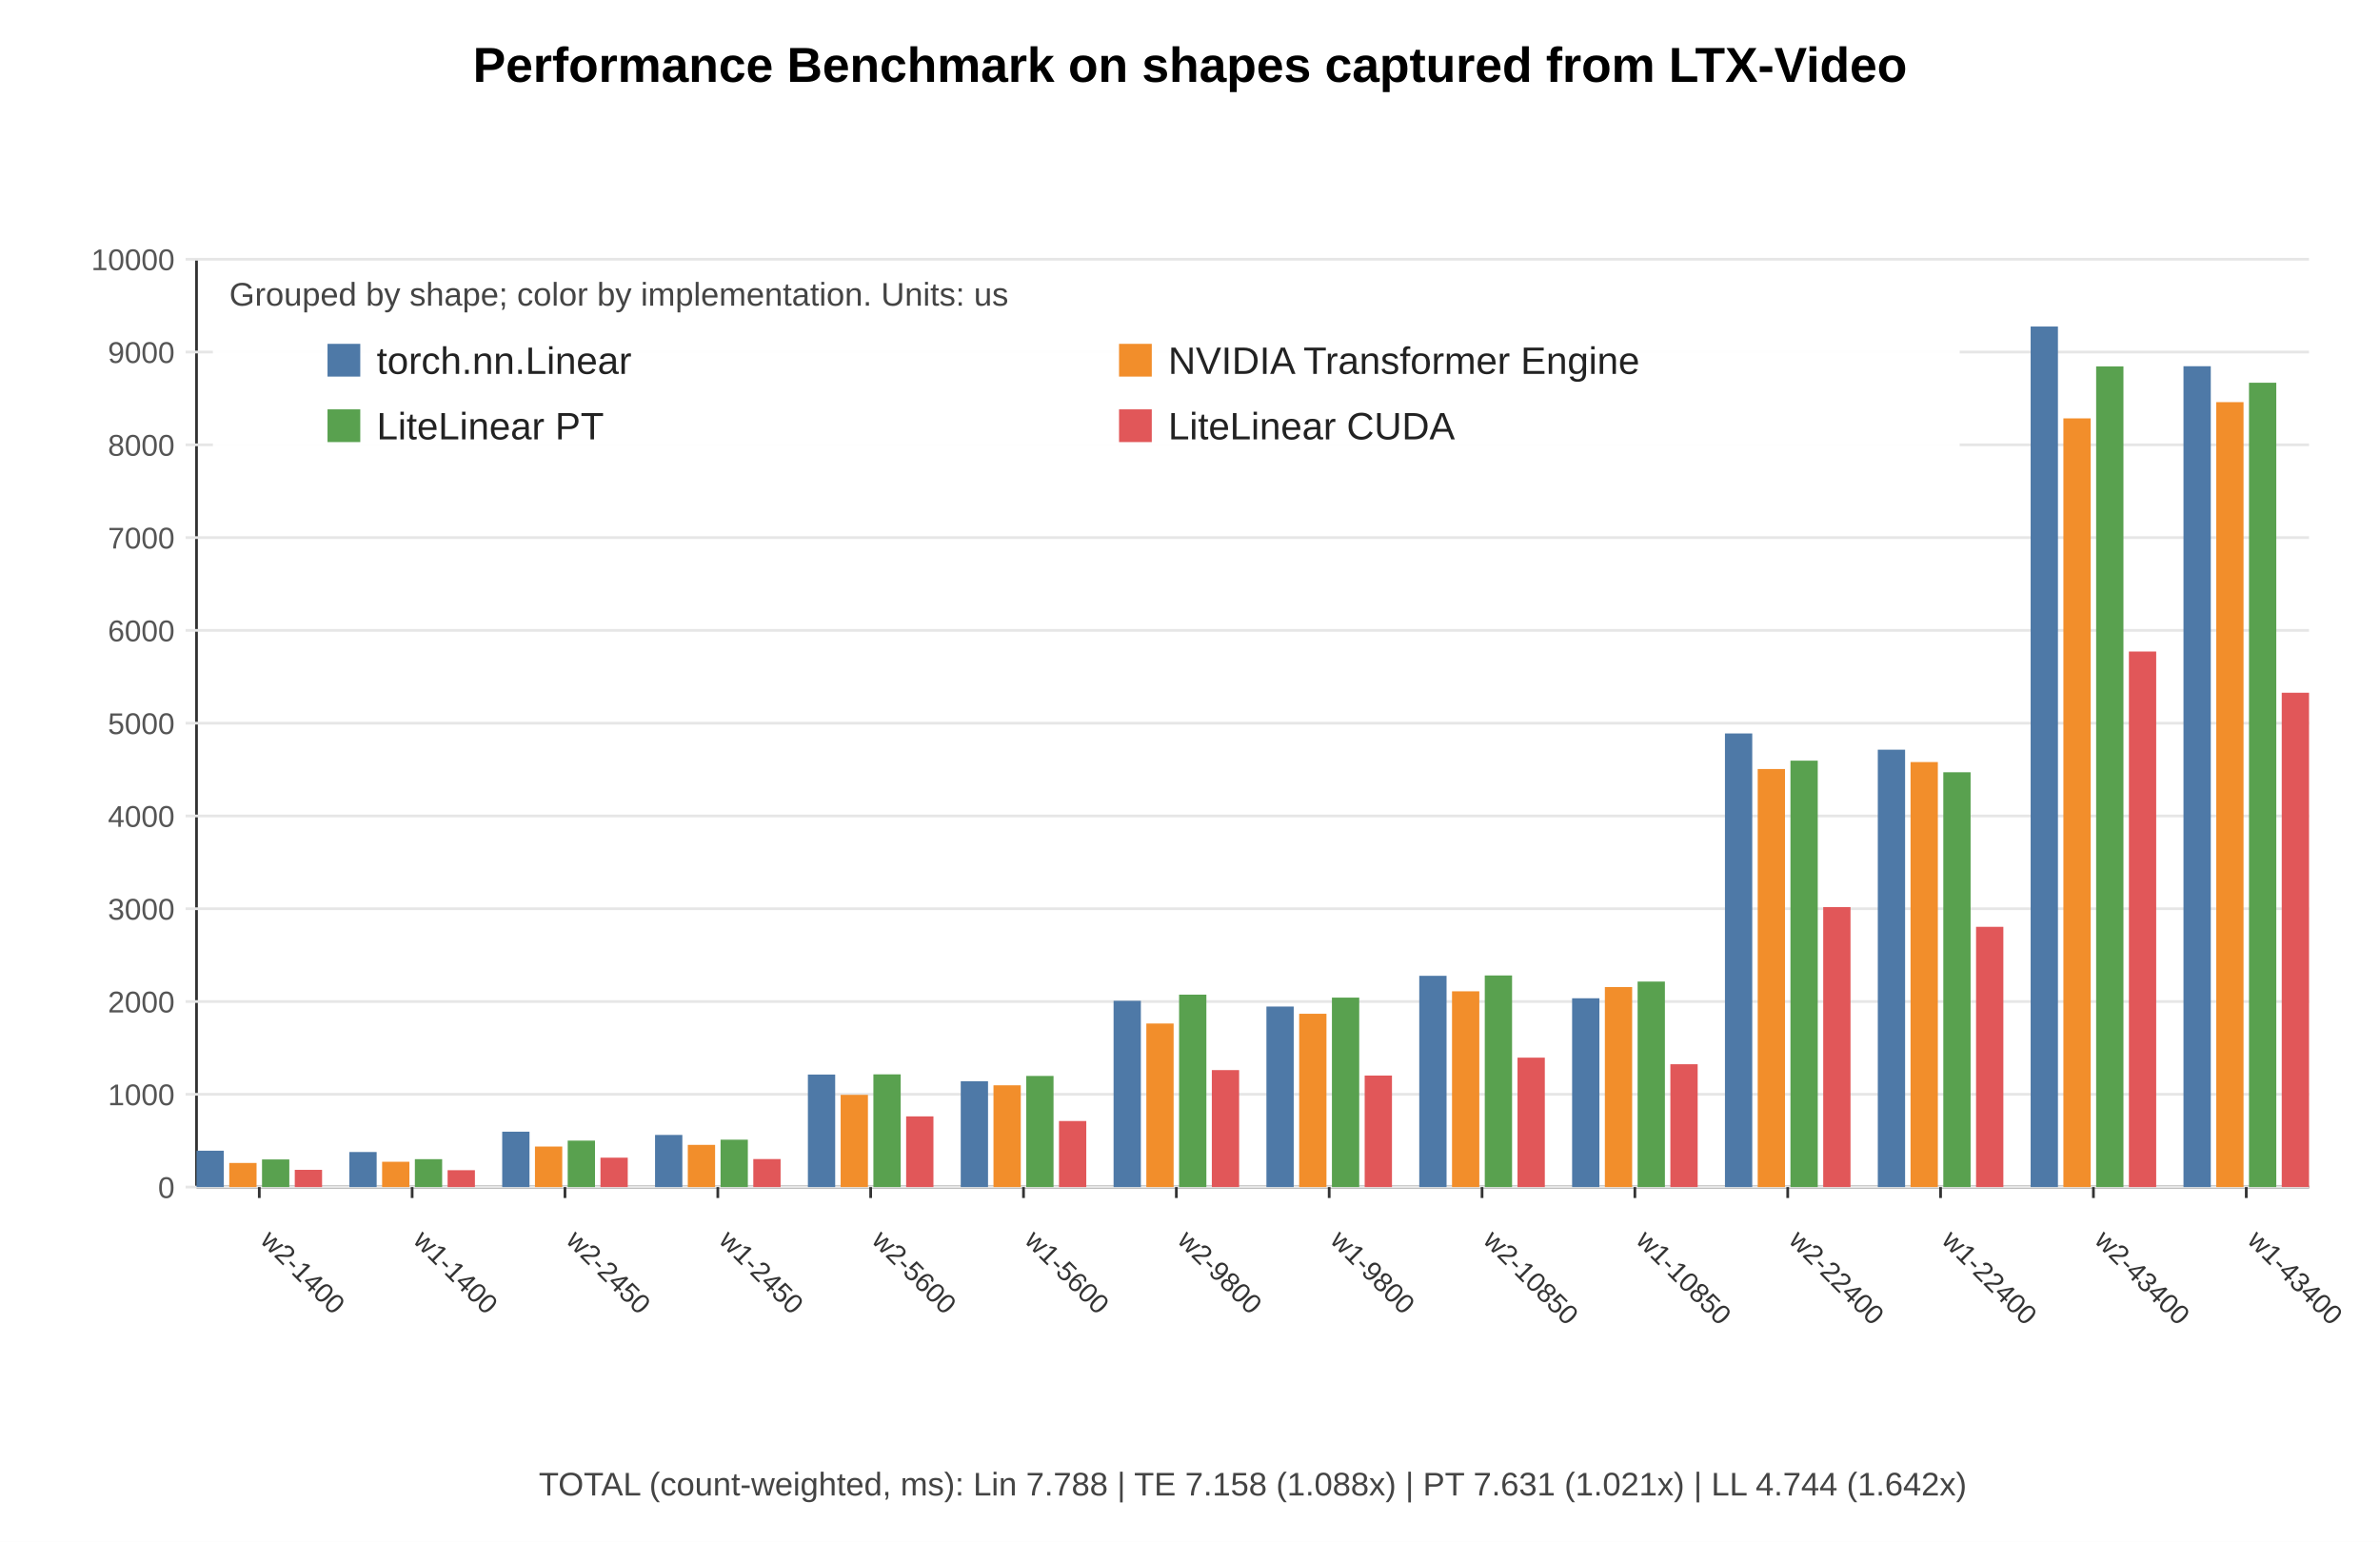
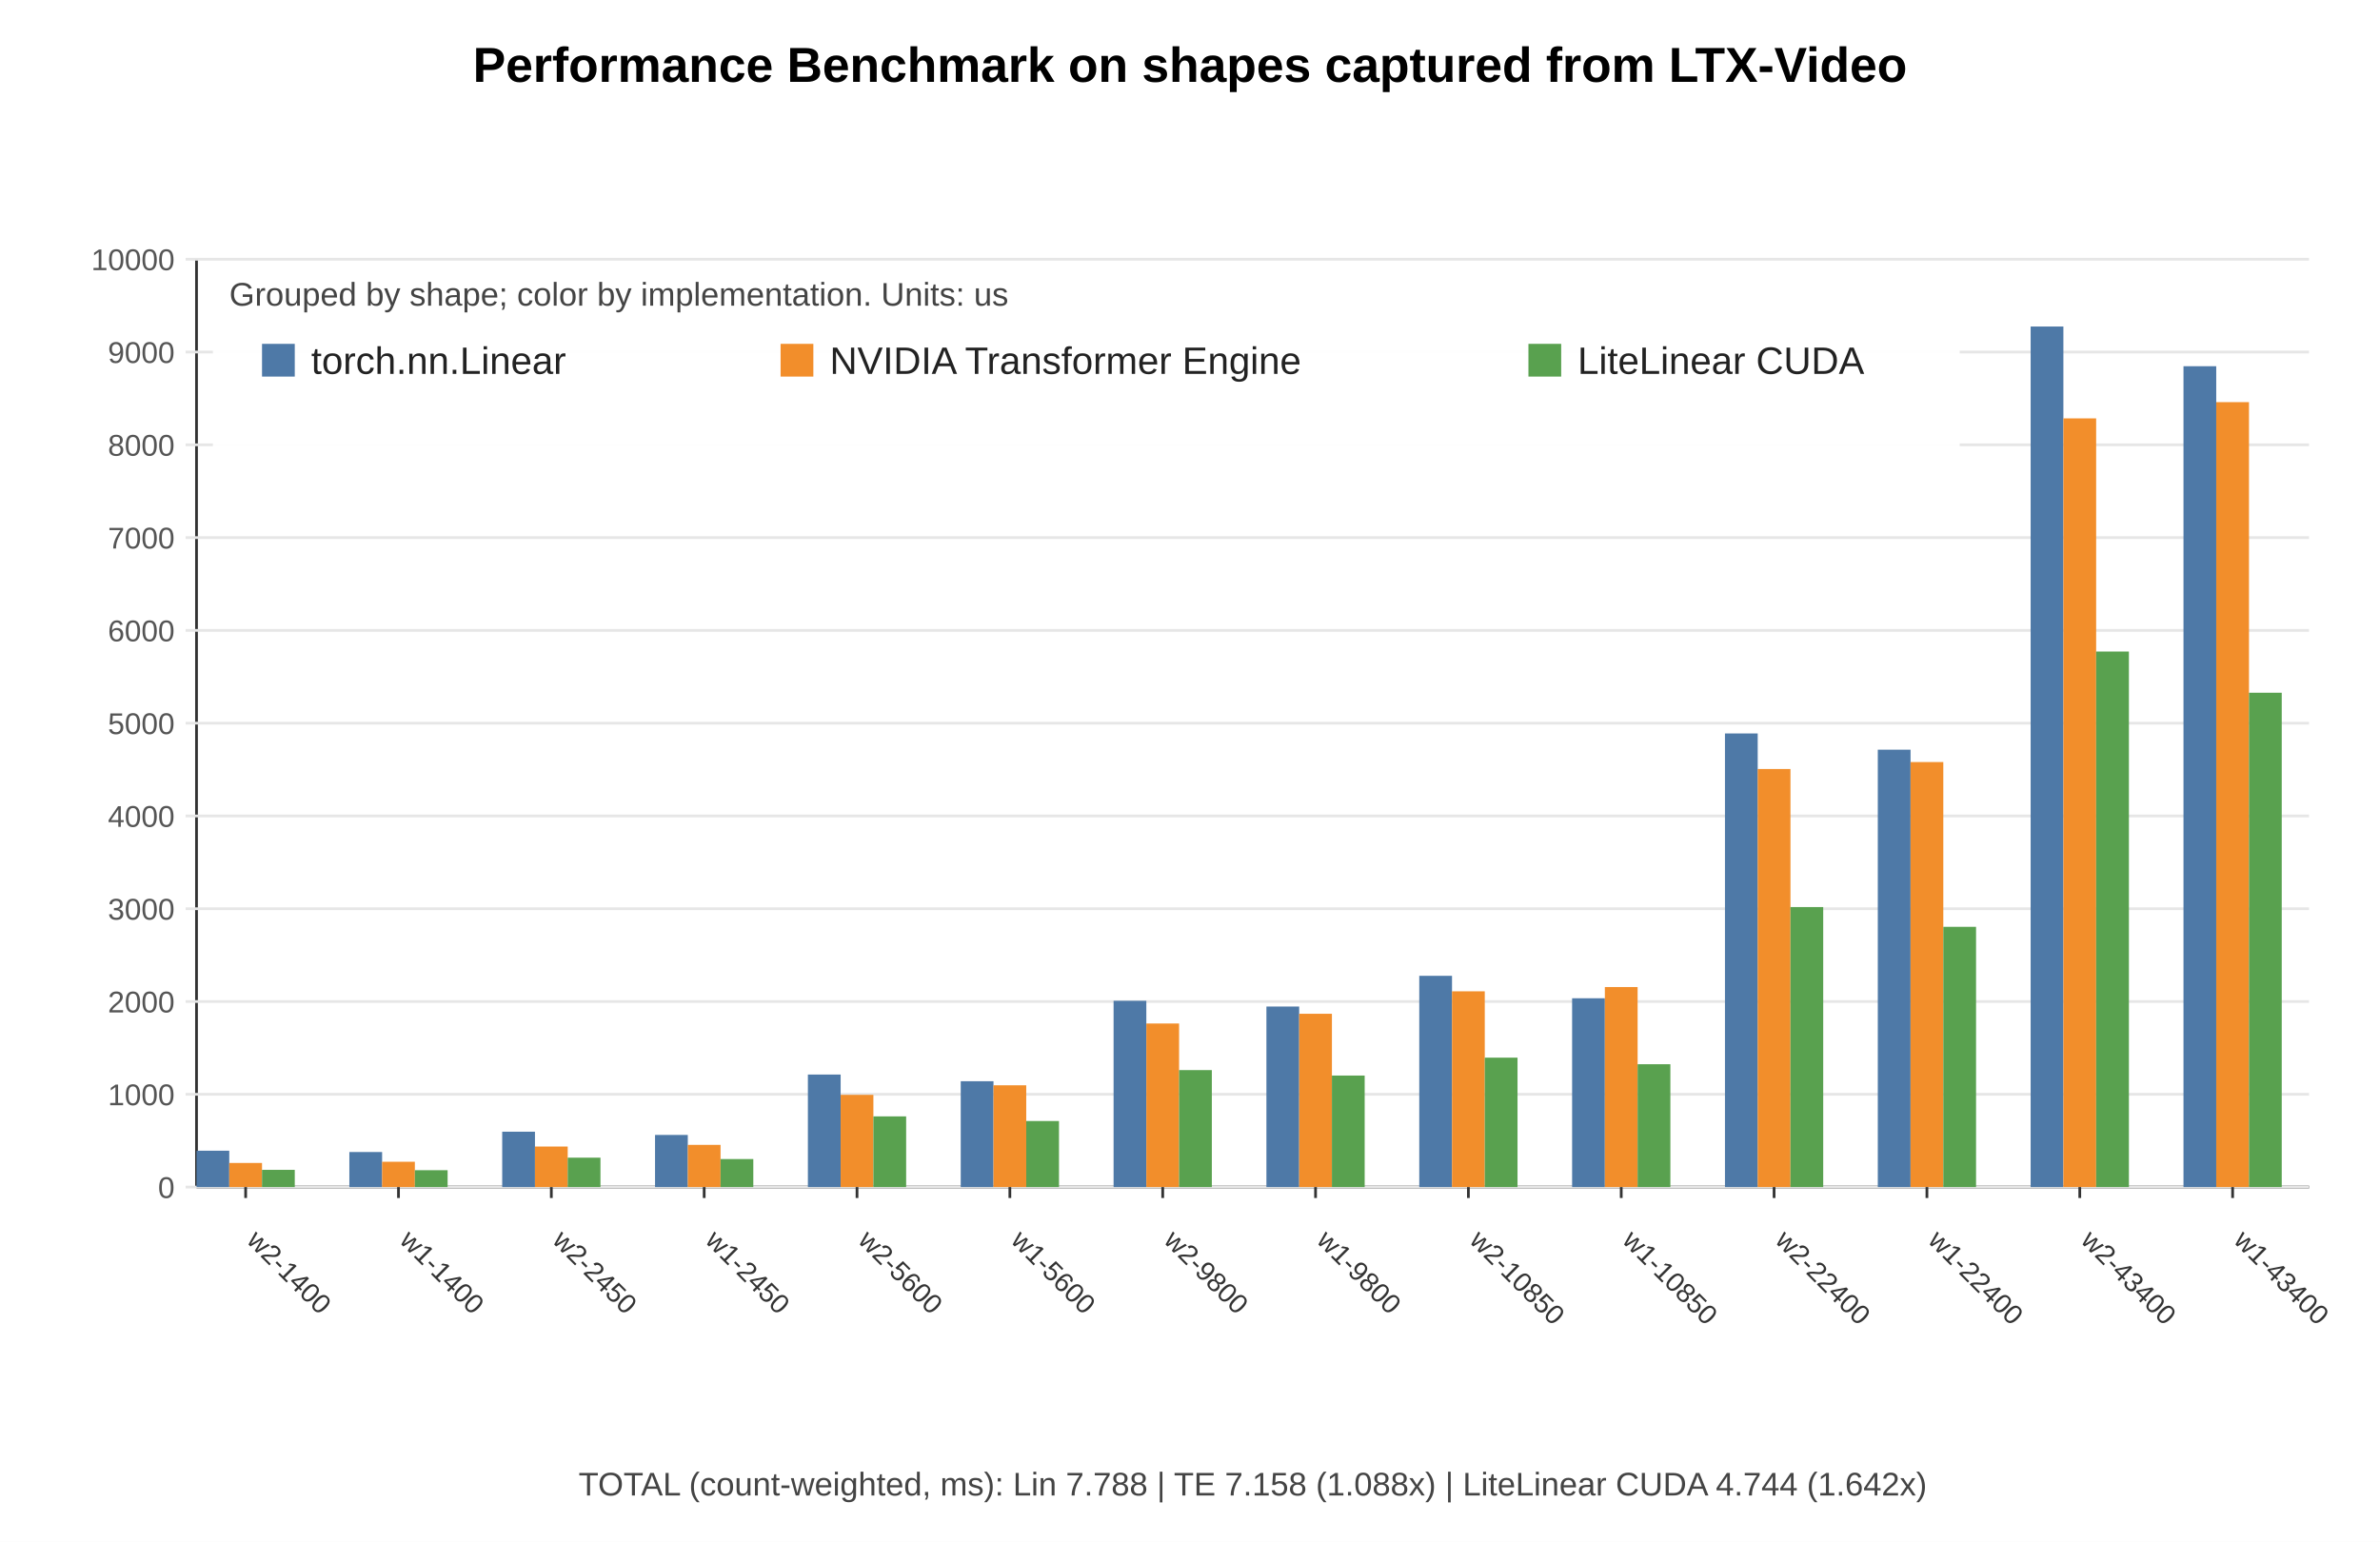
<svg xmlns="http://www.w3.org/2000/svg" width="872" height="565" viewBox="0 0 872 565" role="img" aria-labelledby="title desc">
  <rect width="100%" height="100%" fill="white" />
  <text x="436.0" y="30" text-anchor="middle" font-family="Arial, sans-serif" font-size="18" font-weight="600">Performance Benchmark on shapes captured from LTX-Video</text>
  <line x1="72" y1="95" x2="72" y2="435" stroke="#333" stroke-width="1" />
  <line x1="72" y1="435" x2="846" y2="435" stroke="#333" stroke-width="1" />
  <line x1="68" y1="435.00" x2="846" y2="435.00" stroke="#e6e6e6" stroke-width="1" />
  <text x="64" y="439.00" text-anchor="end" font-family="Arial, sans-serif" font-size="11" fill="#555">0</text>
  <line x1="68" y1="401.00" x2="846" y2="401.00" stroke="#e6e6e6" stroke-width="1" />
  <text x="64" y="405.00" text-anchor="end" font-family="Arial, sans-serif" font-size="11" fill="#555">1000</text>
  <line x1="68" y1="367.00" x2="846" y2="367.00" stroke="#e6e6e6" stroke-width="1" />
  <text x="64" y="371.00" text-anchor="end" font-family="Arial, sans-serif" font-size="11" fill="#555">2000</text>
  <line x1="68" y1="333.00" x2="846" y2="333.00" stroke="#e6e6e6" stroke-width="1" />
  <text x="64" y="337.00" text-anchor="end" font-family="Arial, sans-serif" font-size="11" fill="#555">3000</text>
  <line x1="68" y1="299.00" x2="846" y2="299.00" stroke="#e6e6e6" stroke-width="1" />
  <text x="64" y="303.00" text-anchor="end" font-family="Arial, sans-serif" font-size="11" fill="#555">4000</text>
  <line x1="68" y1="265.00" x2="846" y2="265.00" stroke="#e6e6e6" stroke-width="1" />
  <text x="64" y="269.00" text-anchor="end" font-family="Arial, sans-serif" font-size="11" fill="#555">5000</text>
  <line x1="68" y1="231.00" x2="846" y2="231.00" stroke="#e6e6e6" stroke-width="1" />
  <text x="64" y="235.00" text-anchor="end" font-family="Arial, sans-serif" font-size="11" fill="#555">6000</text>
  <line x1="68" y1="197.00" x2="846" y2="197.00" stroke="#e6e6e6" stroke-width="1" />
  <text x="64" y="201.00" text-anchor="end" font-family="Arial, sans-serif" font-size="11" fill="#555">7000</text>
  <line x1="68" y1="163.00" x2="846" y2="163.00" stroke="#e6e6e6" stroke-width="1" />
  <text x="64" y="167.00" text-anchor="end" font-family="Arial, sans-serif" font-size="11" fill="#555">8000</text>
  <line x1="68" y1="129.00" x2="846" y2="129.00" stroke="#e6e6e6" stroke-width="1" />
  <text x="64" y="133.00" text-anchor="end" font-family="Arial, sans-serif" font-size="11" fill="#555">9000</text>
  <line x1="68" y1="95.00" x2="846" y2="95.00" stroke="#e6e6e6" stroke-width="1" />
  <text x="64" y="99.00" text-anchor="end" font-family="Arial, sans-serif" font-size="11" fill="#555">10000</text>
-   <rect x="72.00" y="421.67" width="10" height="13.33" fill="#4e79a7" />
-   <rect x="84.00" y="426.16" width="10" height="8.84" fill="#f28e2b" />
-   <rect x="96.00" y="424.87" width="10" height="10.13" fill="#59a14f" />
-   <rect x="108.00" y="428.68" width="10" height="6.32" fill="#e15759" />
-   <line x1="95.00" y1="435" x2="95.00" y2="439" stroke="#333" stroke-width="1" />
-   <text transform="translate(95.00,455) rotate(45)" text-anchor="start" font-family="Arial, sans-serif" font-size="10" fill="#333">w2-1400</text>
-   <rect x="128.00" y="422.15" width="10" height="12.85" fill="#4e79a7" />
-   <rect x="140.00" y="425.72" width="10" height="9.28" fill="#f28e2b" />
-   <rect x="152.00" y="424.77" width="10" height="10.23" fill="#59a14f" />
-   <rect x="164.00" y="428.81" width="10" height="6.19" fill="#e15759" />
-   <line x1="151.00" y1="435" x2="151.00" y2="439" stroke="#333" stroke-width="1" />
-   <text transform="translate(151.00,455) rotate(45)" text-anchor="start" font-family="Arial, sans-serif" font-size="10" fill="#333">w1-1400</text>
-   <rect x="184.00" y="414.70" width="10" height="20.30" fill="#4e79a7" />
-   <rect x="196.00" y="420.14" width="10" height="14.86" fill="#f28e2b" />
-   <rect x="208.00" y="417.97" width="10" height="17.03" fill="#59a14f" />
-   <rect x="220.00" y="424.22" width="10" height="10.78" fill="#e15759" />
-   <line x1="207.00" y1="435" x2="207.00" y2="439" stroke="#333" stroke-width="1" />
-   <text transform="translate(207.00,455) rotate(45)" text-anchor="start" font-family="Arial, sans-serif" font-size="10" fill="#333">w2-2450</text>
-   <rect x="240.00" y="415.89" width="10" height="19.11" fill="#4e79a7" />
-   <rect x="252.00" y="419.53" width="10" height="15.47" fill="#f28e2b" />
-   <rect x="264.00" y="417.63" width="10" height="17.37" fill="#59a14f" />
-   <rect x="276.00" y="424.73" width="10" height="10.27" fill="#e15759" />
-   <line x1="263.00" y1="435" x2="263.00" y2="439" stroke="#333" stroke-width="1" />
-   <text transform="translate(263.00,455) rotate(45)" text-anchor="start" font-family="Arial, sans-serif" font-size="10" fill="#333">w1-2450</text>
-   <rect x="296.00" y="393.76" width="10" height="41.24" fill="#4e79a7" />
-   <rect x="308.00" y="401.20" width="10" height="33.80" fill="#f28e2b" />
-   <rect x="320.00" y="393.69" width="10" height="41.31" fill="#59a14f" />
-   <rect x="332.00" y="409.09" width="10" height="25.91" fill="#e15759" />
-   <line x1="319.00" y1="435" x2="319.00" y2="439" stroke="#333" stroke-width="1" />
-   <text transform="translate(319.00,455) rotate(45)" text-anchor="start" font-family="Arial, sans-serif" font-size="10" fill="#333">w2-5600</text>
-   <rect x="352.00" y="396.21" width="10" height="38.79" fill="#4e79a7" />
-   <rect x="364.00" y="397.70" width="10" height="37.30" fill="#f28e2b" />
-   <rect x="376.00" y="394.27" width="10" height="40.73" fill="#59a14f" />
-   <rect x="388.00" y="410.79" width="10" height="24.21" fill="#e15759" />
-   <line x1="375.00" y1="435" x2="375.00" y2="439" stroke="#333" stroke-width="1" />
-   <text transform="translate(375.00,455) rotate(45)" text-anchor="start" font-family="Arial, sans-serif" font-size="10" fill="#333">w1-5600</text>
-   <rect x="408.00" y="366.73" width="10" height="68.27" fill="#4e79a7" />
-   <rect x="420.00" y="375.06" width="10" height="59.94" fill="#f28e2b" />
-   <rect x="432.00" y="364.48" width="10" height="70.52" fill="#59a14f" />
-   <rect x="444.00" y="392.13" width="10" height="42.87" fill="#e15759" />
-   <line x1="431.00" y1="435" x2="431.00" y2="439" stroke="#333" stroke-width="1" />
-   <text transform="translate(431.00,455) rotate(45)" text-anchor="start" font-family="Arial, sans-serif" font-size="10" fill="#333">w2-9800</text>
-   <rect x="464.00" y="368.84" width="10" height="66.16" fill="#4e79a7" />
-   <rect x="476.00" y="371.49" width="10" height="63.51" fill="#f28e2b" />
-   <rect x="488.00" y="365.57" width="10" height="69.43" fill="#59a14f" />
-   <rect x="500.00" y="394.13" width="10" height="40.87" fill="#e15759" />
-   <line x1="487.00" y1="435" x2="487.00" y2="439" stroke="#333" stroke-width="1" />
-   <text transform="translate(487.00,455) rotate(45)" text-anchor="start" font-family="Arial, sans-serif" font-size="10" fill="#333">w1-9800</text>
-   <rect x="520.00" y="357.58" width="10" height="77.42" fill="#4e79a7" />
-   <rect x="532.00" y="363.26" width="10" height="71.74" fill="#f28e2b" />
-   <rect x="544.00" y="357.45" width="10" height="77.55" fill="#59a14f" />
-   <rect x="556.00" y="387.57" width="10" height="47.43" fill="#e15759" />
-   <line x1="543.00" y1="435" x2="543.00" y2="439" stroke="#333" stroke-width="1" />
-   <text transform="translate(543.00,455) rotate(45)" text-anchor="start" font-family="Arial, sans-serif" font-size="10" fill="#333">w2-10850</text>
-   <rect x="576.00" y="365.81" width="10" height="69.19" fill="#4e79a7" />
-   <rect x="588.00" y="361.70" width="10" height="73.30" fill="#f28e2b" />
-   <rect x="600.00" y="359.69" width="10" height="75.31" fill="#59a14f" />
-   <rect x="612.00" y="389.98" width="10" height="45.02" fill="#e15759" />
-   <line x1="599.00" y1="435" x2="599.00" y2="439" stroke="#333" stroke-width="1" />
-   <text transform="translate(599.00,455) rotate(45)" text-anchor="start" font-family="Arial, sans-serif" font-size="10" fill="#333">w1-10850</text>
-   <rect x="632.00" y="268.77" width="10" height="166.23" fill="#4e79a7" />
-   <rect x="644.00" y="281.80" width="10" height="153.20" fill="#f28e2b" />
-   <rect x="656.00" y="278.74" width="10" height="156.26" fill="#59a14f" />
-   <rect x="668.00" y="332.39" width="10" height="102.61" fill="#e15759" />
-   <line x1="655.00" y1="435" x2="655.00" y2="439" stroke="#333" stroke-width="1" />
-   <text transform="translate(655.00,455) rotate(45)" text-anchor="start" font-family="Arial, sans-serif" font-size="10" fill="#333">w2-22400</text>
-   <rect x="688.00" y="274.72" width="10" height="160.28" fill="#4e79a7" />
-   <rect x="700.00" y="279.25" width="10" height="155.75" fill="#f28e2b" />
-   <rect x="712.00" y="282.99" width="10" height="152.01" fill="#59a14f" />
-   <rect x="724.00" y="339.63" width="10" height="95.37" fill="#e15759" />
-   <line x1="711.00" y1="435" x2="711.00" y2="439" stroke="#333" stroke-width="1" />
-   <text transform="translate(711.00,455) rotate(45)" text-anchor="start" font-family="Arial, sans-serif" font-size="10" fill="#333">w1-22400</text>
-   <rect x="744.00" y="119.65" width="10" height="315.35" fill="#4e79a7" />
-   <rect x="756.00" y="153.31" width="10" height="281.69" fill="#f28e2b" />
-   <rect x="768.00" y="134.27" width="10" height="300.73" fill="#59a14f" />
-   <rect x="780.00" y="238.75" width="10" height="196.25" fill="#e15759" />
-   <line x1="767.00" y1="435" x2="767.00" y2="439" stroke="#333" stroke-width="1" />
-   <text transform="translate(767.00,455) rotate(45)" text-anchor="start" font-family="Arial, sans-serif" font-size="10" fill="#333">w2-43400</text>
-   <rect x="800.00" y="134.20" width="10" height="300.80" fill="#4e79a7" />
-   <rect x="812.00" y="147.36" width="10" height="287.64" fill="#f28e2b" />
-   <rect x="824.00" y="140.25" width="10" height="294.75" fill="#59a14f" />
-   <rect x="836.00" y="253.85" width="10" height="181.15" fill="#e15759" />
-   <line x1="823.00" y1="435" x2="823.00" y2="439" stroke="#333" stroke-width="1" />
-   <text transform="translate(823.00,455) rotate(45)" text-anchor="start" font-family="Arial, sans-serif" font-size="10" fill="#333">w1-43400</text>
+   <rect x="72.00" y="421.67" width="12" height="13.33" fill="#4e79a7" />
+   <rect x="84.00" y="426.16" width="12" height="8.84" fill="#f28e2b" />
+   <rect x="96.00" y="428.68" width="12" height="6.32" fill="#59a14f" />
+   <line x1="90.00" y1="435" x2="90.00" y2="439" stroke="#333" stroke-width="1" />
+   <text transform="translate(90.00,455) rotate(45)" text-anchor="start" font-family="Arial, sans-serif" font-size="10" fill="#333">w2-1400</text>
+   <rect x="128.00" y="422.15" width="12" height="12.85" fill="#4e79a7" />
+   <rect x="140.00" y="425.72" width="12" height="9.28" fill="#f28e2b" />
+   <rect x="152.00" y="428.81" width="12" height="6.19" fill="#59a14f" />
+   <line x1="146.00" y1="435" x2="146.00" y2="439" stroke="#333" stroke-width="1" />
+   <text transform="translate(146.00,455) rotate(45)" text-anchor="start" font-family="Arial, sans-serif" font-size="10" fill="#333">w1-1400</text>
+   <rect x="184.00" y="414.70" width="12" height="20.30" fill="#4e79a7" />
+   <rect x="196.00" y="420.14" width="12" height="14.86" fill="#f28e2b" />
+   <rect x="208.00" y="424.22" width="12" height="10.78" fill="#59a14f" />
+   <line x1="202.00" y1="435" x2="202.00" y2="439" stroke="#333" stroke-width="1" />
+   <text transform="translate(202.00,455) rotate(45)" text-anchor="start" font-family="Arial, sans-serif" font-size="10" fill="#333">w2-2450</text>
+   <rect x="240.00" y="415.89" width="12" height="19.11" fill="#4e79a7" />
+   <rect x="252.00" y="419.53" width="12" height="15.47" fill="#f28e2b" />
+   <rect x="264.00" y="424.73" width="12" height="10.27" fill="#59a14f" />
+   <line x1="258.00" y1="435" x2="258.00" y2="439" stroke="#333" stroke-width="1" />
+   <text transform="translate(258.00,455) rotate(45)" text-anchor="start" font-family="Arial, sans-serif" font-size="10" fill="#333">w1-2450</text>
+   <rect x="296.00" y="393.76" width="12" height="41.24" fill="#4e79a7" />
+   <rect x="308.00" y="401.20" width="12" height="33.80" fill="#f28e2b" />
+   <rect x="320.00" y="409.09" width="12" height="25.91" fill="#59a14f" />
+   <line x1="314.00" y1="435" x2="314.00" y2="439" stroke="#333" stroke-width="1" />
+   <text transform="translate(314.00,455) rotate(45)" text-anchor="start" font-family="Arial, sans-serif" font-size="10" fill="#333">w2-5600</text>
+   <rect x="352.00" y="396.21" width="12" height="38.79" fill="#4e79a7" />
+   <rect x="364.00" y="397.70" width="12" height="37.30" fill="#f28e2b" />
+   <rect x="376.00" y="410.79" width="12" height="24.21" fill="#59a14f" />
+   <line x1="370.00" y1="435" x2="370.00" y2="439" stroke="#333" stroke-width="1" />
+   <text transform="translate(370.00,455) rotate(45)" text-anchor="start" font-family="Arial, sans-serif" font-size="10" fill="#333">w1-5600</text>
+   <rect x="408.00" y="366.73" width="12" height="68.27" fill="#4e79a7" />
+   <rect x="420.00" y="375.06" width="12" height="59.94" fill="#f28e2b" />
+   <rect x="432.00" y="392.13" width="12" height="42.87" fill="#59a14f" />
+   <line x1="426.00" y1="435" x2="426.00" y2="439" stroke="#333" stroke-width="1" />
+   <text transform="translate(426.00,455) rotate(45)" text-anchor="start" font-family="Arial, sans-serif" font-size="10" fill="#333">w2-9800</text>
+   <rect x="464.00" y="368.84" width="12" height="66.16" fill="#4e79a7" />
+   <rect x="476.00" y="371.49" width="12" height="63.51" fill="#f28e2b" />
+   <rect x="488.00" y="394.13" width="12" height="40.87" fill="#59a14f" />
+   <line x1="482.00" y1="435" x2="482.00" y2="439" stroke="#333" stroke-width="1" />
+   <text transform="translate(482.00,455) rotate(45)" text-anchor="start" font-family="Arial, sans-serif" font-size="10" fill="#333">w1-9800</text>
+   <rect x="520.00" y="357.58" width="12" height="77.42" fill="#4e79a7" />
+   <rect x="532.00" y="363.26" width="12" height="71.74" fill="#f28e2b" />
+   <rect x="544.00" y="387.57" width="12" height="47.43" fill="#59a14f" />
+   <line x1="538.00" y1="435" x2="538.00" y2="439" stroke="#333" stroke-width="1" />
+   <text transform="translate(538.00,455) rotate(45)" text-anchor="start" font-family="Arial, sans-serif" font-size="10" fill="#333">w2-10850</text>
+   <rect x="576.00" y="365.81" width="12" height="69.19" fill="#4e79a7" />
+   <rect x="588.00" y="361.70" width="12" height="73.30" fill="#f28e2b" />
+   <rect x="600.00" y="389.98" width="12" height="45.02" fill="#59a14f" />
+   <line x1="594.00" y1="435" x2="594.00" y2="439" stroke="#333" stroke-width="1" />
+   <text transform="translate(594.00,455) rotate(45)" text-anchor="start" font-family="Arial, sans-serif" font-size="10" fill="#333">w1-10850</text>
+   <rect x="632.00" y="268.77" width="12" height="166.23" fill="#4e79a7" />
+   <rect x="644.00" y="281.80" width="12" height="153.20" fill="#f28e2b" />
+   <rect x="656.00" y="332.39" width="12" height="102.61" fill="#59a14f" />
+   <line x1="650.00" y1="435" x2="650.00" y2="439" stroke="#333" stroke-width="1" />
+   <text transform="translate(650.00,455) rotate(45)" text-anchor="start" font-family="Arial, sans-serif" font-size="10" fill="#333">w2-22400</text>
+   <rect x="688.00" y="274.72" width="12" height="160.28" fill="#4e79a7" />
+   <rect x="700.00" y="279.25" width="12" height="155.75" fill="#f28e2b" />
+   <rect x="712.00" y="339.63" width="12" height="95.37" fill="#59a14f" />
+   <line x1="706.00" y1="435" x2="706.00" y2="439" stroke="#333" stroke-width="1" />
+   <text transform="translate(706.00,455) rotate(45)" text-anchor="start" font-family="Arial, sans-serif" font-size="10" fill="#333">w1-22400</text>
+   <rect x="744.00" y="119.65" width="12" height="315.35" fill="#4e79a7" />
+   <rect x="756.00" y="153.31" width="12" height="281.69" fill="#f28e2b" />
+   <rect x="768.00" y="238.75" width="12" height="196.25" fill="#59a14f" />
+   <line x1="762.00" y1="435" x2="762.00" y2="439" stroke="#333" stroke-width="1" />
+   <text transform="translate(762.00,455) rotate(45)" text-anchor="start" font-family="Arial, sans-serif" font-size="10" fill="#333">w2-43400</text>
+   <rect x="800.00" y="134.20" width="12" height="300.80" fill="#4e79a7" />
+   <rect x="812.00" y="147.36" width="12" height="287.64" fill="#f28e2b" />
+   <rect x="824.00" y="253.85" width="12" height="181.15" fill="#59a14f" />
+   <line x1="818.00" y1="435" x2="818.00" y2="439" stroke="#333" stroke-width="1" />
+   <text transform="translate(818.00,455) rotate(45)" text-anchor="start" font-family="Arial, sans-serif" font-size="10" fill="#333">w1-43400</text>
  <rect x="78" y="100" width="640" height="72" fill="white" fill-opacity="0.95" />
  <text x="84" y="112" font-family="Arial, sans-serif" font-size="12" fill="#444">Grouped by shape; color by implementation. Units: us</text>
-   <rect x="120" y="126" width="12" height="12" fill="#4e79a7" />
-   <text x="138" y="137" font-family="Arial, sans-serif" font-size="14" fill="#222">torch.nn.Linear</text>
-   <rect x="410" y="126" width="12" height="12" fill="#f28e2b" />
-   <text x="428" y="137" font-family="Arial, sans-serif" font-size="14" fill="#222">NVIDIA Transformer Engine</text>
-   <rect x="120" y="150" width="12" height="12" fill="#59a14f" />
-   <text x="138" y="161" font-family="Arial, sans-serif" font-size="14" fill="#222">LiteLinear PT</text>
-   <rect x="410" y="150" width="12" height="12" fill="#e15759" />
-   <text x="428" y="161" font-family="Arial, sans-serif" font-size="14" fill="#222">LiteLinear CUDA</text>
-   <text x="459" y="548" text-anchor="middle" font-family="Arial, sans-serif" font-size="12" fill="#444">TOTAL (count-weighted, ms): Lin 7.788 | TE 7.158 (1.088x) | PT 7.631 (1.021x) | LL 4.744 (1.642x)</text>
+   <rect x="96" y="126" width="12" height="12" fill="#4e79a7" />
+   <text x="114" y="137" font-family="Arial, sans-serif" font-size="14" fill="#222">torch.nn.Linear</text>
+   <rect x="286" y="126" width="12" height="12" fill="#f28e2b" />
+   <text x="304" y="137" font-family="Arial, sans-serif" font-size="14" fill="#222">NVIDIA Transformer Engine</text>
+   <rect x="560" y="126" width="12" height="12" fill="#59a14f" />
+   <text x="578" y="137" font-family="Arial, sans-serif" font-size="14" fill="#222">LiteLinear CUDA</text>
+   <text x="459" y="548" text-anchor="middle" font-family="Arial, sans-serif" font-size="12" fill="#444">TOTAL (count-weighted, ms): Lin 7.788 | TE 7.158 (1.088x) | LiteLinear CUDA 4.744 (1.642x)</text>
</svg>
